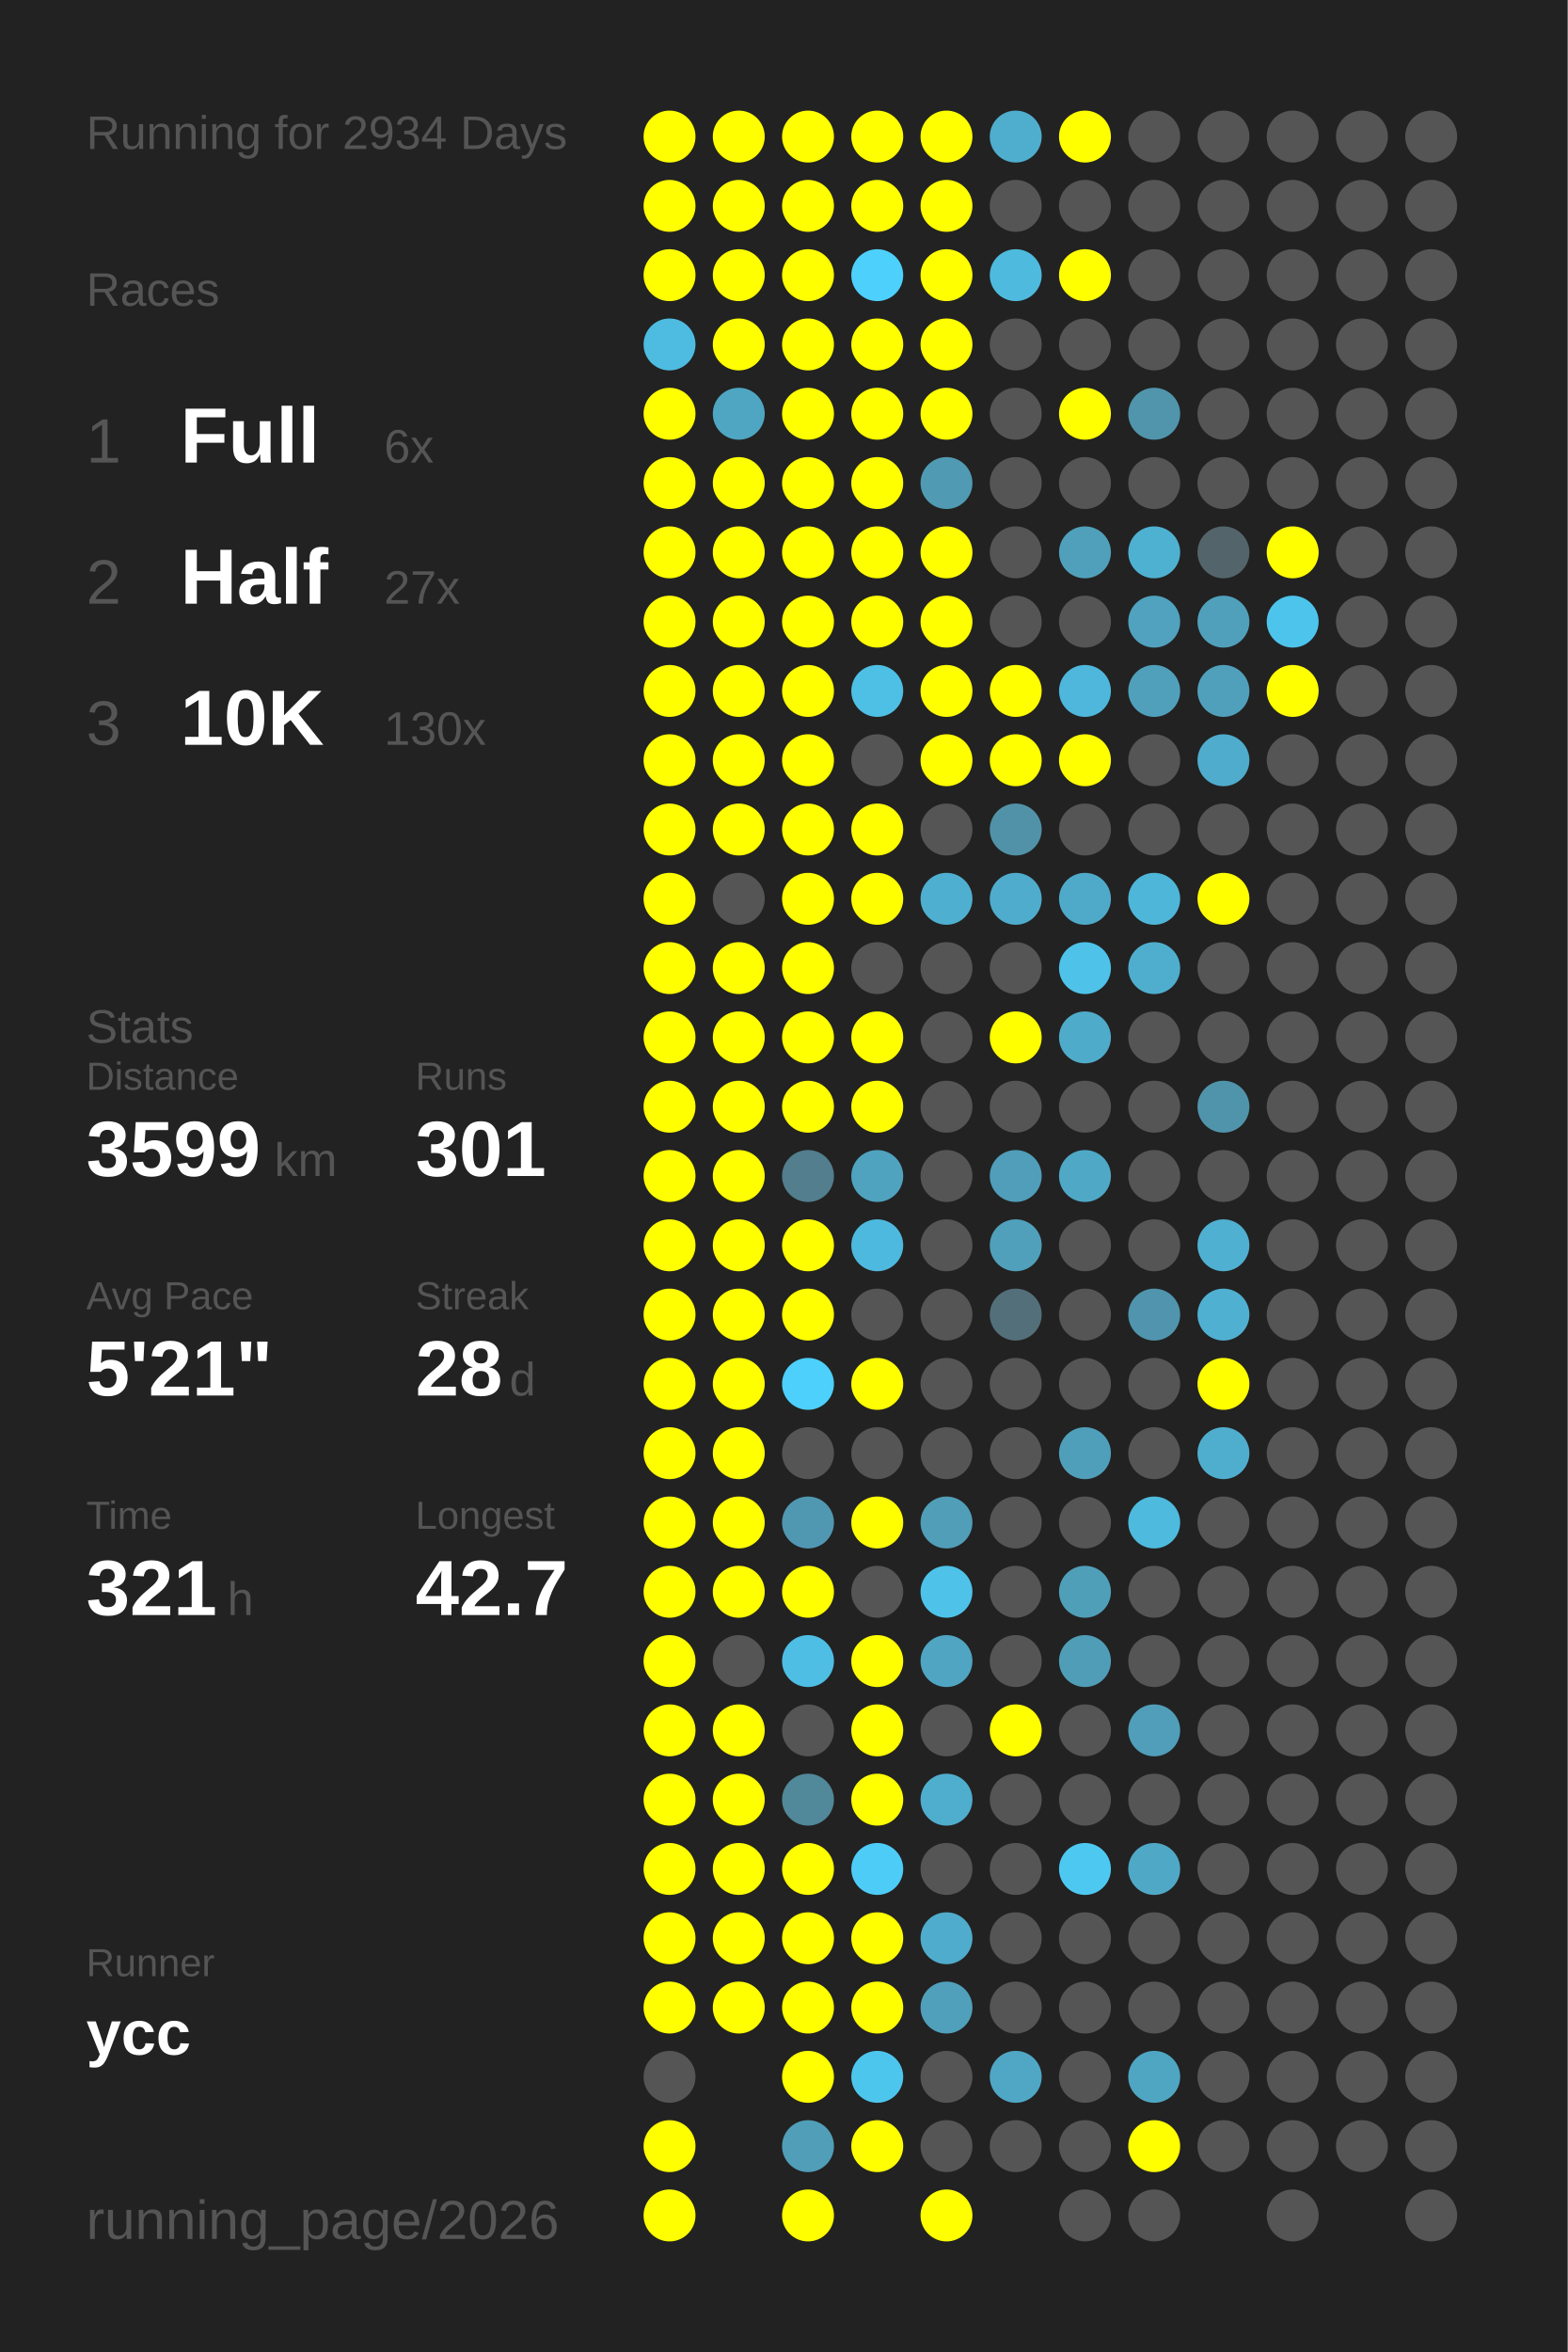
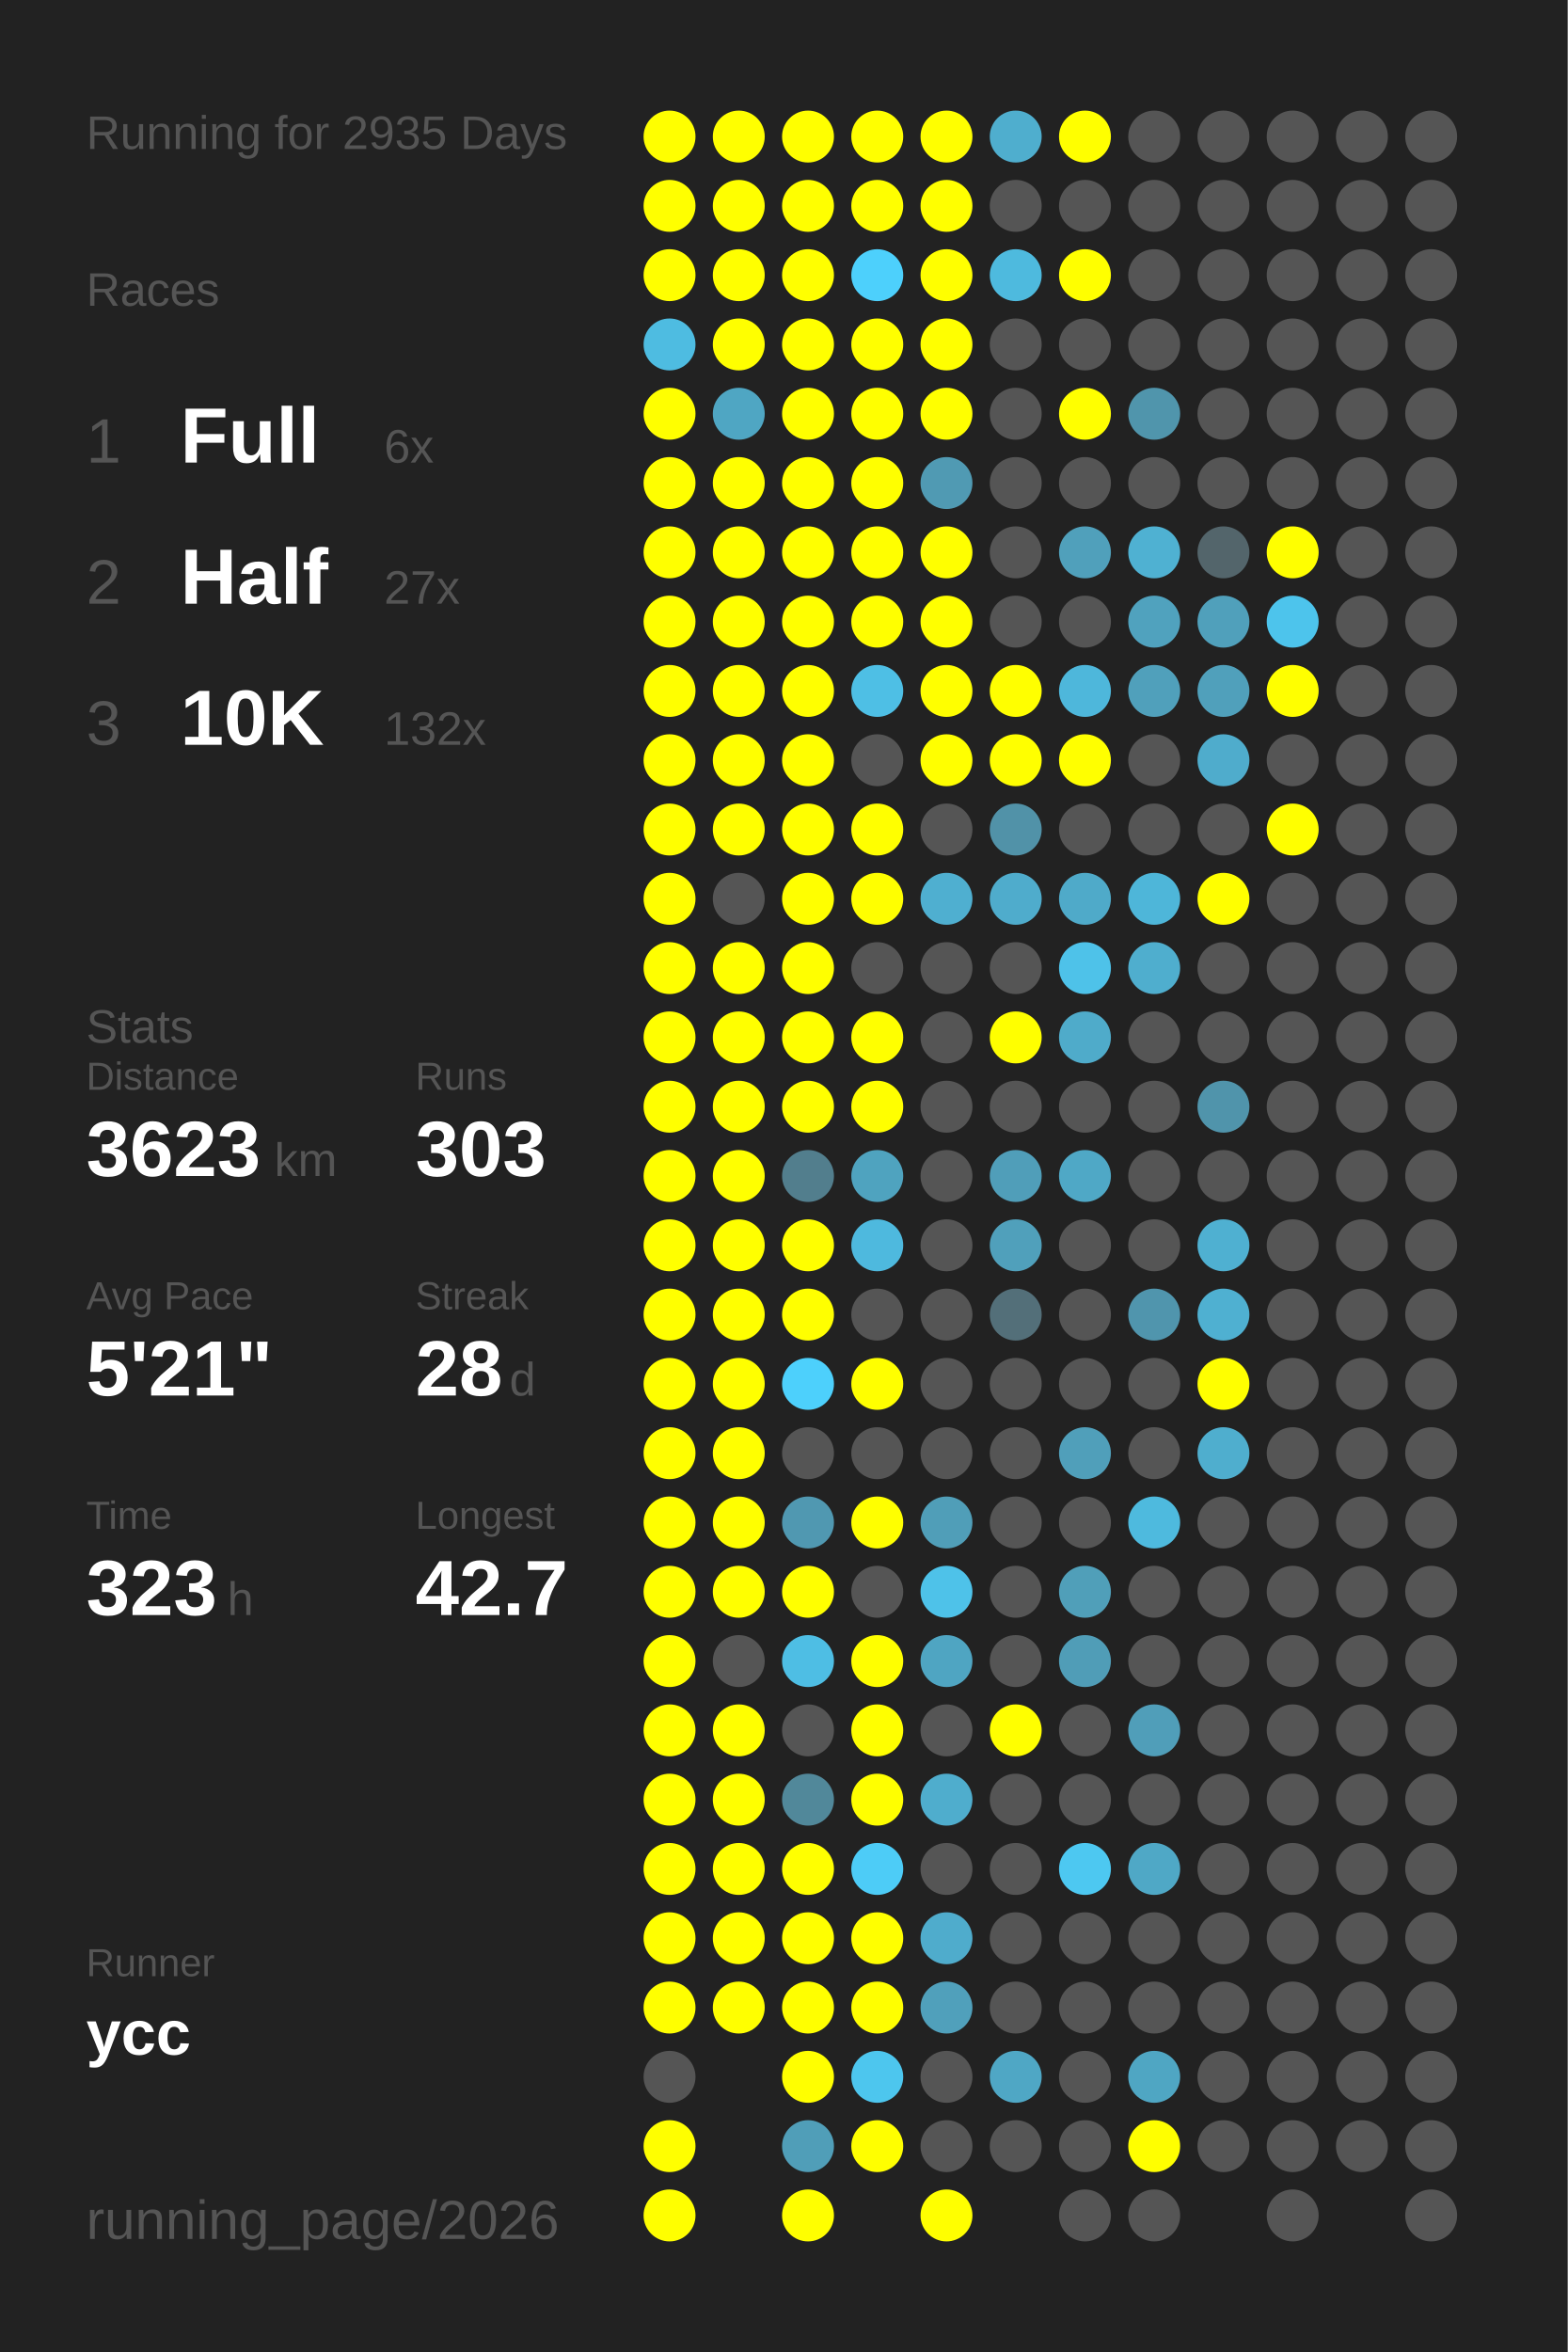
<svg xmlns="http://www.w3.org/2000/svg" baseProfile="full" height="300mm" version="1.1" viewBox="0,0,200,300" width="200mm">
  <defs />
  <rect fill="#222222" height="300" width="200" x="0" y="0" />
-   <text fill="#555555" style="font-size:6px; font-family:Arial;" x="11" y="19">Running for 2934 Days</text>
+   <text fill="#555555" style="font-size:6px; font-family:Arial;" x="11" y="19">Running for 2935 Days</text>
  <text fill="#555555" style="font-size:6px; font-family:Arial;" x="11" y="39">Races</text>
  <text fill="#555555" style="font-size:8px; font-family:Arial;" x="11" y="59">1</text>
  <text fill="#FFFFFF" style="font-size:10px; font-family:Arial; font-weight:bold;" x="23" y="59">Full</text>
  <text fill="#555555" style="font-size:6px; font-family:Arial;" x="49" y="59">6x</text>
  <text fill="#555555" style="font-size:8px; font-family:Arial;" x="11" y="77">2</text>
  <text fill="#FFFFFF" style="font-size:10px; font-family:Arial; font-weight:bold;" x="23" y="77">Half</text>
  <text fill="#555555" style="font-size:6px; font-family:Arial;" x="49" y="77">27x</text>
  <text fill="#555555" style="font-size:8px; font-family:Arial;" x="11" y="95">3</text>
  <text fill="#FFFFFF" style="font-size:10px; font-family:Arial; font-weight:bold;" x="23" y="95">10K</text>
-   <text fill="#555555" style="font-size:6px; font-family:Arial;" x="49" y="95">130x</text>
+   <text fill="#555555" style="font-size:6px; font-family:Arial;" x="49" y="95">132x</text>
  <text fill="#555555" style="font-size:6px; font-family:Arial;" x="11" y="133">Stats</text>
  <text fill="#555555" style="font-size:5px; font-family:Arial;" x="11" y="139">Distance</text>
-   <text fill="#FFFFFF" style="font-size:10px; font-family:Arial; font-weight:bold;" x="11" y="150">3599</text>
+   <text fill="#FFFFFF" style="font-size:10px; font-family:Arial; font-weight:bold;" x="11" y="150">3623</text>
  <text fill="#555555" style="font-size:6px; font-family:Arial;" x="35" y="150">km</text>
  <text fill="#555555" style="font-size:5px; font-family:Arial;" x="53" y="139">Runs</text>
-   <text fill="#FFFFFF" style="font-size:10px; font-family:Arial; font-weight:bold;" x="53" y="150">301</text>
+   <text fill="#FFFFFF" style="font-size:10px; font-family:Arial; font-weight:bold;" x="53" y="150">303</text>
  <text fill="#555555" style="font-size:5px; font-family:Arial;" x="11" y="167">Avg Pace</text>
  <text fill="#FFFFFF" style="font-size:10px; font-family:Arial; font-weight:bold;" x="11" y="178">5'21"</text>
  <text fill="#555555" style="font-size:5px; font-family:Arial;" x="53" y="167">Streak</text>
  <text fill="#FFFFFF" style="font-size:10px; font-family:Arial; font-weight:bold;" x="53" y="178">28</text>
  <text fill="#555555" style="font-size:6px; font-family:Arial;" x="65" y="178">d</text>
  <text fill="#555555" style="font-size:5px; font-family:Arial;" x="11" y="195">Time</text>
-   <text fill="#FFFFFF" style="font-size:10px; font-family:Arial; font-weight:bold;" x="11" y="206">321</text>
+   <text fill="#FFFFFF" style="font-size:10px; font-family:Arial; font-weight:bold;" x="11" y="206">323</text>
  <text fill="#555555" style="font-size:6px; font-family:Arial;" x="29" y="206">h</text>
  <text fill="#555555" style="font-size:5px; font-family:Arial;" x="53" y="195">Longest</text>
  <text fill="#FFFFFF" style="font-size:10px; font-family:Arial; font-weight:bold;" x="53" y="206">42.7</text>
  <text fill="#555555" style="font-size:5px; font-family:Arial;" x="11" y="252.065">Runner</text>
  <text fill="#FFFFFF" style="font-size:8px; font-family:Arial; font-weight:bold;" x="11" y="262.065">ycc</text>
  <text fill="#555555" style="font-size:7px; font-family:Arial;" x="11" y="285.581">running_page/2026</text>
  <circle cx="85.417" cy="17.419" fill="#FFFF00" r="3.312" />
  <circle cx="85.417" cy="26.258" fill="#FFFF00" r="3.312" />
  <circle cx="85.417" cy="35.097" fill="#FFFF00" r="3.312" />
  <circle cx="85.417" cy="43.935" fill="#4ebce1" r="3.312" />
  <circle cx="85.417" cy="52.774" fill="#FFFF00" r="3.312" />
  <circle cx="85.417" cy="61.613" fill="#FFFF00" r="3.312" />
  <circle cx="85.417" cy="70.452" fill="#FFFF00" r="3.312" />
  <circle cx="85.417" cy="79.29" fill="#FFFF00" r="3.312" />
  <circle cx="85.417" cy="88.129" fill="#FFFF00" r="3.312" />
  <circle cx="85.417" cy="96.968" fill="#FFFF00" r="3.312" />
  <circle cx="85.417" cy="105.806" fill="#FFFF00" r="3.312" />
  <circle cx="85.417" cy="114.645" fill="#FFFF00" r="3.312" />
  <circle cx="85.417" cy="123.484" fill="#FFFF00" r="3.312" />
  <circle cx="85.417" cy="132.323" fill="#FFFF00" r="3.312" />
  <circle cx="85.417" cy="141.161" fill="#FFFF00" r="3.312" />
  <circle cx="85.417" cy="150" fill="#FFFF00" r="3.312" />
  <circle cx="85.417" cy="158.839" fill="#FFFF00" r="3.312" />
  <circle cx="85.417" cy="167.677" fill="#FFFF00" r="3.312" />
  <circle cx="85.417" cy="176.516" fill="#FFFF00" r="3.312" />
  <circle cx="85.417" cy="185.355" fill="#FFFF00" r="3.312" />
  <circle cx="85.417" cy="194.194" fill="#FFFF00" r="3.312" />
  <circle cx="85.417" cy="203.032" fill="#FFFF00" r="3.312" />
  <circle cx="85.417" cy="211.871" fill="#FFFF00" r="3.312" />
  <circle cx="85.417" cy="220.71" fill="#FFFF00" r="3.312" />
  <circle cx="85.417" cy="229.548" fill="#FFFF00" r="3.312" />
  <circle cx="85.417" cy="238.387" fill="#FFFF00" r="3.312" />
  <circle cx="85.417" cy="247.226" fill="#FFFF00" r="3.312" />
  <circle cx="85.417" cy="256.065" fill="#FFFF00" r="3.312" />
  <circle cx="85.417" cy="264.903" fill="#555555" r="3.312" />
  <circle cx="85.417" cy="273.742" fill="#FFFF00" r="3.312" />
  <circle cx="85.417" cy="282.581" fill="#FFFF00" r="3.312" />
  <circle cx="94.25" cy="17.419" fill="#FFFF00" r="3.312" />
  <circle cx="94.25" cy="26.258" fill="#FFFF00" r="3.312" />
  <circle cx="94.25" cy="35.097" fill="#FFFF00" r="3.312" />
  <circle cx="94.25" cy="43.935" fill="#FFFF00" r="3.312" />
  <circle cx="94.25" cy="52.774" fill="#4fa6c3" r="3.312" />
  <circle cx="94.25" cy="61.613" fill="#FFFF00" r="3.312" />
  <circle cx="94.25" cy="70.452" fill="#FFFF00" r="3.312" />
  <circle cx="94.25" cy="79.29" fill="#FFFF00" r="3.312" />
  <circle cx="94.25" cy="88.129" fill="#FFFF00" r="3.312" />
  <circle cx="94.25" cy="96.968" fill="#FFFF00" r="3.312" />
  <circle cx="94.25" cy="105.806" fill="#FFFF00" r="3.312" />
  <circle cx="94.25" cy="114.645" fill="#555555" r="3.312" />
  <circle cx="94.25" cy="123.484" fill="#FFFF00" r="3.312" />
  <circle cx="94.25" cy="132.323" fill="#FFFF00" r="3.312" />
  <circle cx="94.25" cy="141.161" fill="#FFFF00" r="3.312" />
  <circle cx="94.25" cy="150" fill="#FFFF00" r="3.312" />
  <circle cx="94.25" cy="158.839" fill="#FFFF00" r="3.312" />
  <circle cx="94.25" cy="167.677" fill="#FFFF00" r="3.312" />
  <circle cx="94.25" cy="176.516" fill="#FFFF00" r="3.312" />
  <circle cx="94.25" cy="185.355" fill="#FFFF00" r="3.312" />
  <circle cx="94.25" cy="194.194" fill="#FFFF00" r="3.312" />
  <circle cx="94.25" cy="203.032" fill="#FFFF00" r="3.312" />
  <circle cx="94.25" cy="211.871" fill="#555555" r="3.312" />
  <circle cx="94.25" cy="220.71" fill="#FFFF00" r="3.312" />
  <circle cx="94.25" cy="229.548" fill="#FFFF00" r="3.312" />
  <circle cx="94.25" cy="238.387" fill="#FFFF00" r="3.312" />
  <circle cx="94.25" cy="247.226" fill="#FFFF00" r="3.312" />
  <circle cx="94.25" cy="256.065" fill="#FFFF00" r="3.312" />
  <circle cx="103.083" cy="17.419" fill="#FFFF00" r="3.312" />
  <circle cx="103.083" cy="26.258" fill="#FFFF00" r="3.312" />
  <circle cx="103.083" cy="35.097" fill="#FFFF00" r="3.312" />
  <circle cx="103.083" cy="43.935" fill="#FFFF00" r="3.312" />
  <circle cx="103.083" cy="52.774" fill="#FFFF00" r="3.312" />
  <circle cx="103.083" cy="61.613" fill="#FFFF00" r="3.312" />
  <circle cx="103.083" cy="70.452" fill="#FFFF00" r="3.312" />
  <circle cx="103.083" cy="79.29" fill="#FFFF00" r="3.312" />
  <circle cx="103.083" cy="88.129" fill="#FFFF00" r="3.312" />
  <circle cx="103.083" cy="96.968" fill="#FFFF00" r="3.312" />
  <circle cx="103.083" cy="105.806" fill="#FFFF00" r="3.312" />
  <circle cx="103.083" cy="114.645" fill="#FFFF00" r="3.312" />
  <circle cx="103.083" cy="123.484" fill="#FFFF00" r="3.312" />
  <circle cx="103.083" cy="132.323" fill="#FFFF00" r="3.312" />
  <circle cx="103.083" cy="141.161" fill="#FFFF00" r="3.312" />
  <circle cx="103.083" cy="150" fill="#527e8d" r="3.312" />
  <circle cx="103.083" cy="158.839" fill="#FFFF00" r="3.312" />
  <circle cx="103.083" cy="167.677" fill="#FFFF00" r="3.312" />
  <circle cx="103.083" cy="176.516" fill="#4dd0fc" r="3.312" />
  <circle cx="103.083" cy="185.355" fill="#555555" r="3.312" />
  <circle cx="103.083" cy="194.194" fill="#5098b1" r="3.312" />
  <circle cx="103.083" cy="203.032" fill="#FFFF00" r="3.312" />
  <circle cx="103.083" cy="211.871" fill="#4ebee4" r="3.312" />
  <circle cx="103.083" cy="220.71" fill="#555555" r="3.312" />
  <circle cx="103.083" cy="229.548" fill="#51889a" r="3.312" />
  <circle cx="103.083" cy="238.387" fill="#FFFF00" r="3.312" />
  <circle cx="103.083" cy="247.226" fill="#FFFF00" r="3.312" />
  <circle cx="103.083" cy="256.065" fill="#FFFF00" r="3.312" />
  <circle cx="103.083" cy="264.903" fill="#FFFF00" r="3.312" />
  <circle cx="103.083" cy="273.742" fill="#509eb8" r="3.312" />
  <circle cx="103.083" cy="282.581" fill="#FFFF00" r="3.312" />
  <circle cx="111.917" cy="17.419" fill="#FFFF00" r="3.312" />
  <circle cx="111.917" cy="26.258" fill="#FFFF00" r="3.312" />
  <circle cx="111.917" cy="35.097" fill="#4dd0fc" r="3.312" />
  <circle cx="111.917" cy="43.935" fill="#FFFF00" r="3.312" />
  <circle cx="111.917" cy="52.774" fill="#FFFF00" r="3.312" />
  <circle cx="111.917" cy="61.613" fill="#FFFF00" r="3.312" />
  <circle cx="111.917" cy="70.452" fill="#FFFF00" r="3.312" />
  <circle cx="111.917" cy="79.29" fill="#FFFF00" r="3.312" />
  <circle cx="111.917" cy="88.129" fill="#4ebfe5" r="3.312" />
  <circle cx="111.917" cy="96.968" fill="#555555" r="3.312" />
  <circle cx="111.917" cy="105.806" fill="#FFFF00" r="3.312" />
  <circle cx="111.917" cy="114.645" fill="#FFFF00" r="3.312" />
  <circle cx="111.917" cy="123.484" fill="#555555" r="3.312" />
  <circle cx="111.917" cy="132.323" fill="#FFFF00" r="3.312" />
  <circle cx="111.917" cy="141.161" fill="#FFFF00" r="3.312" />
  <circle cx="111.917" cy="150" fill="#4fa3bf" r="3.312" />
  <circle cx="111.917" cy="158.839" fill="#4eb9de" r="3.312" />
  <circle cx="111.917" cy="167.677" fill="#555555" r="3.312" />
  <circle cx="111.917" cy="176.516" fill="#FFFF00" r="3.312" />
  <circle cx="111.917" cy="185.355" fill="#555555" r="3.312" />
  <circle cx="111.917" cy="194.194" fill="#FFFF00" r="3.312" />
  <circle cx="111.917" cy="203.032" fill="#555555" r="3.312" />
  <circle cx="111.917" cy="211.871" fill="#FFFF00" r="3.312" />
  <circle cx="111.917" cy="220.71" fill="#FFFF00" r="3.312" />
  <circle cx="111.917" cy="229.548" fill="#FFFF00" r="3.312" />
  <circle cx="111.917" cy="238.387" fill="#4dccf7" r="3.312" />
  <circle cx="111.917" cy="247.226" fill="#FFFF00" r="3.312" />
  <circle cx="111.917" cy="256.065" fill="#FFFF00" r="3.312" />
  <circle cx="111.917" cy="264.903" fill="#4dc6ee" r="3.312" />
  <circle cx="111.917" cy="273.742" fill="#FFFF00" r="3.312" />
  <circle cx="120.75" cy="17.419" fill="#FFFF00" r="3.312" />
  <circle cx="120.75" cy="26.258" fill="#FFFF00" r="3.312" />
  <circle cx="120.75" cy="35.097" fill="#FFFF00" r="3.312" />
  <circle cx="120.75" cy="43.935" fill="#FFFF00" r="3.312" />
  <circle cx="120.75" cy="52.774" fill="#FFFF00" r="3.312" />
  <circle cx="120.75" cy="61.613" fill="#509ab3" r="3.312" />
  <circle cx="120.75" cy="70.452" fill="#FFFF00" r="3.312" />
  <circle cx="120.75" cy="79.29" fill="#FFFF00" r="3.312" />
  <circle cx="120.75" cy="88.129" fill="#FFFF00" r="3.312" />
  <circle cx="120.75" cy="96.968" fill="#FFFF00" r="3.312" />
  <circle cx="120.75" cy="105.806" fill="#555555" r="3.312" />
  <circle cx="120.75" cy="114.645" fill="#4fafd0" r="3.312" />
  <circle cx="120.75" cy="123.484" fill="#555555" r="3.312" />
  <circle cx="120.75" cy="132.323" fill="#555555" r="3.312" />
  <circle cx="120.75" cy="141.161" fill="#555555" r="3.312" />
  <circle cx="120.75" cy="150" fill="#555555" r="3.312" />
  <circle cx="120.75" cy="158.839" fill="#555555" r="3.312" />
  <circle cx="120.75" cy="167.677" fill="#555555" r="3.312" />
  <circle cx="120.75" cy="176.516" fill="#555555" r="3.312" />
  <circle cx="120.75" cy="185.355" fill="#555555" r="3.312" />
  <circle cx="120.75" cy="194.194" fill="#509eb8" r="3.312" />
  <circle cx="120.75" cy="203.032" fill="#4ec2e9" r="3.312" />
  <circle cx="120.75" cy="211.871" fill="#4fa5c2" r="3.312" />
  <circle cx="120.75" cy="220.71" fill="#555555" r="3.312" />
  <circle cx="120.75" cy="229.548" fill="#4fadcd" r="3.312" />
  <circle cx="120.75" cy="238.387" fill="#555555" r="3.312" />
  <circle cx="120.75" cy="247.226" fill="#4faccc" r="3.312" />
  <circle cx="120.75" cy="256.065" fill="#50a0bb" r="3.312" />
  <circle cx="120.75" cy="264.903" fill="#555555" r="3.312" />
  <circle cx="120.75" cy="273.742" fill="#555555" r="3.312" />
  <circle cx="120.75" cy="282.581" fill="#FFFF00" r="3.312" />
  <circle cx="129.583" cy="17.419" fill="#4faece" r="3.312" />
  <circle cx="129.583" cy="26.258" fill="#555555" r="3.312" />
  <circle cx="129.583" cy="35.097" fill="#4ebade" r="3.312" />
  <circle cx="129.583" cy="43.935" fill="#555555" r="3.312" />
  <circle cx="129.583" cy="52.774" fill="#555555" r="3.312" />
  <circle cx="129.583" cy="61.613" fill="#555555" r="3.312" />
  <circle cx="129.583" cy="70.452" fill="#555555" r="3.312" />
  <circle cx="129.583" cy="79.29" fill="#555555" r="3.312" />
  <circle cx="129.583" cy="88.129" fill="#FFFF00" r="3.312" />
  <circle cx="129.583" cy="96.968" fill="#FFFF00" r="3.312" />
  <circle cx="129.583" cy="105.806" fill="#5192a8" r="3.312" />
  <circle cx="129.583" cy="114.645" fill="#4faccc" r="3.312" />
  <circle cx="129.583" cy="123.484" fill="#555555" r="3.312" />
  <circle cx="129.583" cy="132.323" fill="#FFFF00" r="3.312" />
  <circle cx="129.583" cy="141.161" fill="#555555" r="3.312" />
  <circle cx="129.583" cy="150" fill="#509eb9" r="3.312" />
  <circle cx="129.583" cy="158.839" fill="#50a0bb" r="3.312" />
  <circle cx="129.583" cy="167.677" fill="#536f79" r="3.312" />
  <circle cx="129.583" cy="176.516" fill="#555555" r="3.312" />
  <circle cx="129.583" cy="185.355" fill="#555555" r="3.312" />
  <circle cx="129.583" cy="194.194" fill="#555555" r="3.312" />
  <circle cx="129.583" cy="203.032" fill="#555555" r="3.312" />
  <circle cx="129.583" cy="211.871" fill="#555555" r="3.312" />
  <circle cx="129.583" cy="220.71" fill="#FFFF00" r="3.312" />
  <circle cx="129.583" cy="229.548" fill="#555555" r="3.312" />
  <circle cx="129.583" cy="238.387" fill="#555555" r="3.312" />
  <circle cx="129.583" cy="247.226" fill="#555555" r="3.312" />
  <circle cx="129.583" cy="256.065" fill="#555555" r="3.312" />
  <circle cx="129.583" cy="264.903" fill="#4fa7c5" r="3.312" />
  <circle cx="129.583" cy="273.742" fill="#555555" r="3.312" />
  <circle cx="138.417" cy="17.419" fill="#FFFF00" r="3.312" />
  <circle cx="138.417" cy="26.258" fill="#555555" r="3.312" />
  <circle cx="138.417" cy="35.097" fill="#FFFF00" r="3.312" />
  <circle cx="138.417" cy="43.935" fill="#555555" r="3.312" />
  <circle cx="138.417" cy="52.774" fill="#FFFF00" r="3.312" />
  <circle cx="138.417" cy="61.613" fill="#555555" r="3.312" />
  <circle cx="138.417" cy="70.452" fill="#50a0bb" r="3.312" />
  <circle cx="138.417" cy="79.29" fill="#555555" r="3.312" />
  <circle cx="138.417" cy="88.129" fill="#4eb7db" r="3.312" />
  <circle cx="138.417" cy="96.968" fill="#FFFF00" r="3.312" />
  <circle cx="138.417" cy="105.806" fill="#555555" r="3.312" />
  <circle cx="138.417" cy="114.645" fill="#4faac9" r="3.312" />
  <circle cx="138.417" cy="123.484" fill="#4ec2e9" r="3.312" />
  <circle cx="138.417" cy="132.323" fill="#4fabca" r="3.312" />
  <circle cx="138.417" cy="141.161" fill="#555555" r="3.312" />
  <circle cx="138.417" cy="150" fill="#4fa8c6" r="3.312" />
  <circle cx="138.417" cy="158.839" fill="#555555" r="3.312" />
  <circle cx="138.417" cy="167.677" fill="#555555" r="3.312" />
  <circle cx="138.417" cy="176.516" fill="#555555" r="3.312" />
  <circle cx="138.417" cy="185.355" fill="#509fba" r="3.312" />
  <circle cx="138.417" cy="194.194" fill="#555555" r="3.312" />
  <circle cx="138.417" cy="203.032" fill="#509fb9" r="3.312" />
  <circle cx="138.417" cy="211.871" fill="#509db7" r="3.312" />
  <circle cx="138.417" cy="220.71" fill="#555555" r="3.312" />
  <circle cx="138.417" cy="229.548" fill="#555555" r="3.312" />
  <circle cx="138.417" cy="238.387" fill="#4dc8f1" r="3.312" />
  <circle cx="138.417" cy="247.226" fill="#555555" r="3.312" />
  <circle cx="138.417" cy="256.065" fill="#555555" r="3.312" />
  <circle cx="138.417" cy="264.903" fill="#555555" r="3.312" />
  <circle cx="138.417" cy="273.742" fill="#555555" r="3.312" />
  <circle cx="138.417" cy="282.581" fill="#555555" r="3.312" />
  <circle cx="147.25" cy="17.419" fill="#555555" r="3.312" />
  <circle cx="147.25" cy="26.258" fill="#555555" r="3.312" />
  <circle cx="147.25" cy="35.097" fill="#555555" r="3.312" />
  <circle cx="147.25" cy="43.935" fill="#555555" r="3.312" />
  <circle cx="147.25" cy="52.774" fill="#5095ac" r="3.312" />
  <circle cx="147.25" cy="61.613" fill="#555555" r="3.312" />
  <circle cx="147.25" cy="70.452" fill="#4fb1d2" r="3.312" />
  <circle cx="147.25" cy="79.29" fill="#50a2be" r="3.312" />
  <circle cx="147.25" cy="88.129" fill="#50a0bb" r="3.312" />
  <circle cx="147.25" cy="96.968" fill="#555555" r="3.312" />
  <circle cx="147.25" cy="105.806" fill="#555555" r="3.312" />
  <circle cx="147.25" cy="114.645" fill="#4eb6d9" r="3.312" />
  <circle cx="147.25" cy="123.484" fill="#4faece" r="3.312" />
  <circle cx="147.25" cy="132.323" fill="#555555" r="3.312" />
  <circle cx="147.25" cy="141.161" fill="#555555" r="3.312" />
  <circle cx="147.25" cy="150" fill="#555555" r="3.312" />
  <circle cx="147.25" cy="158.839" fill="#555555" r="3.312" />
  <circle cx="147.25" cy="167.677" fill="#5095ad" r="3.312" />
  <circle cx="147.25" cy="176.516" fill="#555555" r="3.312" />
  <circle cx="147.25" cy="185.355" fill="#555555" r="3.312" />
  <circle cx="147.25" cy="194.194" fill="#4ebade" r="3.312" />
  <circle cx="147.25" cy="203.032" fill="#555555" r="3.312" />
  <circle cx="147.25" cy="211.871" fill="#555555" r="3.312" />
  <circle cx="147.25" cy="220.71" fill="#509eb9" r="3.312" />
  <circle cx="147.25" cy="229.548" fill="#555555" r="3.312" />
  <circle cx="147.25" cy="238.387" fill="#4fa8c6" r="3.312" />
  <circle cx="147.25" cy="247.226" fill="#555555" r="3.312" />
  <circle cx="147.25" cy="256.065" fill="#555555" r="3.312" />
  <circle cx="147.25" cy="264.903" fill="#4fa6c3" r="3.312" />
  <circle cx="147.25" cy="273.742" fill="#FFFF00" r="3.312" />
  <circle cx="147.25" cy="282.581" fill="#555555" r="3.312" />
  <circle cx="156.083" cy="17.419" fill="#555555" r="3.312" />
  <circle cx="156.083" cy="26.258" fill="#555555" r="3.312" />
  <circle cx="156.083" cy="35.097" fill="#555555" r="3.312" />
  <circle cx="156.083" cy="43.935" fill="#555555" r="3.312" />
  <circle cx="156.083" cy="52.774" fill="#555555" r="3.312" />
  <circle cx="156.083" cy="61.613" fill="#555555" r="3.312" />
  <circle cx="156.083" cy="70.452" fill="#53656b" r="3.312" />
  <circle cx="156.083" cy="79.29" fill="#50a0bb" r="3.312" />
  <circle cx="156.083" cy="88.129" fill="#50a0bb" r="3.312" />
  <circle cx="156.083" cy="96.968" fill="#4faccc" r="3.312" />
  <circle cx="156.083" cy="105.806" fill="#555555" r="3.312" />
  <circle cx="156.083" cy="114.645" fill="#FFFF00" r="3.312" />
  <circle cx="156.083" cy="123.484" fill="#555555" r="3.312" />
  <circle cx="156.083" cy="132.323" fill="#555555" r="3.312" />
  <circle cx="156.083" cy="141.161" fill="#5094ab" r="3.312" />
  <circle cx="156.083" cy="150" fill="#555555" r="3.312" />
  <circle cx="156.083" cy="158.839" fill="#4fb0d1" r="3.312" />
  <circle cx="156.083" cy="167.677" fill="#4fb0d1" r="3.312" />
  <circle cx="156.083" cy="176.516" fill="#FFFF00" r="3.312" />
  <circle cx="156.083" cy="185.355" fill="#4faece" r="3.312" />
  <circle cx="156.083" cy="194.194" fill="#555555" r="3.312" />
  <circle cx="156.083" cy="203.032" fill="#555555" r="3.312" />
  <circle cx="156.083" cy="211.871" fill="#555555" r="3.312" />
  <circle cx="156.083" cy="220.71" fill="#555555" r="3.312" />
  <circle cx="156.083" cy="229.548" fill="#555555" r="3.312" />
  <circle cx="156.083" cy="238.387" fill="#555555" r="3.312" />
  <circle cx="156.083" cy="247.226" fill="#555555" r="3.312" />
  <circle cx="156.083" cy="256.065" fill="#555555" r="3.312" />
  <circle cx="156.083" cy="264.903" fill="#555555" r="3.312" />
  <circle cx="156.083" cy="273.742" fill="#555555" r="3.312" />
  <circle cx="164.917" cy="17.419" fill="#555555" r="3.312" />
  <circle cx="164.917" cy="26.258" fill="#555555" r="3.312" />
  <circle cx="164.917" cy="35.097" fill="#555555" r="3.312" />
  <circle cx="164.917" cy="43.935" fill="#555555" r="3.312" />
  <circle cx="164.917" cy="52.774" fill="#555555" r="3.312" />
  <circle cx="164.917" cy="61.613" fill="#555555" r="3.312" />
  <circle cx="164.917" cy="70.452" fill="#FFFF00" r="3.312" />
  <circle cx="164.917" cy="79.29" fill="#4dc4ec" r="3.312" />
  <circle cx="164.917" cy="88.129" fill="#FFFF00" r="3.312" />
  <circle cx="164.917" cy="96.968" fill="#555555" r="3.312" />
-   <circle cx="164.917" cy="105.806" fill="#555555" r="3.312" />
+   <circle cx="164.917" cy="105.806" fill="#FFFF00" r="3.312" />
  <circle cx="164.917" cy="114.645" fill="#555555" r="3.312" />
  <circle cx="164.917" cy="123.484" fill="#555555" r="3.312" />
  <circle cx="164.917" cy="132.323" fill="#555555" r="3.312" />
  <circle cx="164.917" cy="141.161" fill="#555555" r="3.312" />
  <circle cx="164.917" cy="150" fill="#555555" r="3.312" />
  <circle cx="164.917" cy="158.839" fill="#555555" r="3.312" />
  <circle cx="164.917" cy="167.677" fill="#555555" r="3.312" />
  <circle cx="164.917" cy="176.516" fill="#555555" r="3.312" />
  <circle cx="164.917" cy="185.355" fill="#555555" r="3.312" />
  <circle cx="164.917" cy="194.194" fill="#555555" r="3.312" />
  <circle cx="164.917" cy="203.032" fill="#555555" r="3.312" />
  <circle cx="164.917" cy="211.871" fill="#555555" r="3.312" />
  <circle cx="164.917" cy="220.71" fill="#555555" r="3.312" />
  <circle cx="164.917" cy="229.548" fill="#555555" r="3.312" />
  <circle cx="164.917" cy="238.387" fill="#555555" r="3.312" />
  <circle cx="164.917" cy="247.226" fill="#555555" r="3.312" />
  <circle cx="164.917" cy="256.065" fill="#555555" r="3.312" />
  <circle cx="164.917" cy="264.903" fill="#555555" r="3.312" />
  <circle cx="164.917" cy="273.742" fill="#555555" r="3.312" />
  <circle cx="164.917" cy="282.581" fill="#555555" r="3.312" />
  <circle cx="173.75" cy="17.419" fill="#555555" r="3.312" />
  <circle cx="173.75" cy="26.258" fill="#555555" r="3.312" />
  <circle cx="173.75" cy="35.097" fill="#555555" r="3.312" />
  <circle cx="173.75" cy="43.935" fill="#555555" r="3.312" />
  <circle cx="173.75" cy="52.774" fill="#555555" r="3.312" />
  <circle cx="173.75" cy="61.613" fill="#555555" r="3.312" />
  <circle cx="173.75" cy="70.452" fill="#555555" r="3.312" />
  <circle cx="173.75" cy="79.29" fill="#555555" r="3.312" />
  <circle cx="173.75" cy="88.129" fill="#555555" r="3.312" />
  <circle cx="173.75" cy="96.968" fill="#555555" r="3.312" />
  <circle cx="173.75" cy="105.806" fill="#555555" r="3.312" />
  <circle cx="173.75" cy="114.645" fill="#555555" r="3.312" />
  <circle cx="173.75" cy="123.484" fill="#555555" r="3.312" />
  <circle cx="173.75" cy="132.323" fill="#555555" r="3.312" />
  <circle cx="173.75" cy="141.161" fill="#555555" r="3.312" />
  <circle cx="173.75" cy="150" fill="#555555" r="3.312" />
  <circle cx="173.75" cy="158.839" fill="#555555" r="3.312" />
  <circle cx="173.75" cy="167.677" fill="#555555" r="3.312" />
  <circle cx="173.75" cy="176.516" fill="#555555" r="3.312" />
  <circle cx="173.75" cy="185.355" fill="#555555" r="3.312" />
  <circle cx="173.75" cy="194.194" fill="#555555" r="3.312" />
  <circle cx="173.75" cy="203.032" fill="#555555" r="3.312" />
  <circle cx="173.75" cy="211.871" fill="#555555" r="3.312" />
  <circle cx="173.75" cy="220.71" fill="#555555" r="3.312" />
  <circle cx="173.75" cy="229.548" fill="#555555" r="3.312" />
  <circle cx="173.75" cy="238.387" fill="#555555" r="3.312" />
  <circle cx="173.75" cy="247.226" fill="#555555" r="3.312" />
  <circle cx="173.75" cy="256.065" fill="#555555" r="3.312" />
  <circle cx="173.75" cy="264.903" fill="#555555" r="3.312" />
  <circle cx="173.75" cy="273.742" fill="#555555" r="3.312" />
  <circle cx="182.583" cy="17.419" fill="#555555" r="3.312" />
  <circle cx="182.583" cy="26.258" fill="#555555" r="3.312" />
  <circle cx="182.583" cy="35.097" fill="#555555" r="3.312" />
  <circle cx="182.583" cy="43.935" fill="#555555" r="3.312" />
  <circle cx="182.583" cy="52.774" fill="#555555" r="3.312" />
  <circle cx="182.583" cy="61.613" fill="#555555" r="3.312" />
  <circle cx="182.583" cy="70.452" fill="#555555" r="3.312" />
  <circle cx="182.583" cy="79.29" fill="#555555" r="3.312" />
  <circle cx="182.583" cy="88.129" fill="#555555" r="3.312" />
  <circle cx="182.583" cy="96.968" fill="#555555" r="3.312" />
  <circle cx="182.583" cy="105.806" fill="#555555" r="3.312" />
  <circle cx="182.583" cy="114.645" fill="#555555" r="3.312" />
  <circle cx="182.583" cy="123.484" fill="#555555" r="3.312" />
  <circle cx="182.583" cy="132.323" fill="#555555" r="3.312" />
  <circle cx="182.583" cy="141.161" fill="#555555" r="3.312" />
  <circle cx="182.583" cy="150" fill="#555555" r="3.312" />
  <circle cx="182.583" cy="158.839" fill="#555555" r="3.312" />
  <circle cx="182.583" cy="167.677" fill="#555555" r="3.312" />
  <circle cx="182.583" cy="176.516" fill="#555555" r="3.312" />
  <circle cx="182.583" cy="185.355" fill="#555555" r="3.312" />
  <circle cx="182.583" cy="194.194" fill="#555555" r="3.312" />
  <circle cx="182.583" cy="203.032" fill="#555555" r="3.312" />
  <circle cx="182.583" cy="211.871" fill="#555555" r="3.312" />
  <circle cx="182.583" cy="220.71" fill="#555555" r="3.312" />
  <circle cx="182.583" cy="229.548" fill="#555555" r="3.312" />
  <circle cx="182.583" cy="238.387" fill="#555555" r="3.312" />
  <circle cx="182.583" cy="247.226" fill="#555555" r="3.312" />
  <circle cx="182.583" cy="256.065" fill="#555555" r="3.312" />
  <circle cx="182.583" cy="264.903" fill="#555555" r="3.312" />
  <circle cx="182.583" cy="273.742" fill="#555555" r="3.312" />
  <circle cx="182.583" cy="282.581" fill="#555555" r="3.312" />
</svg>
